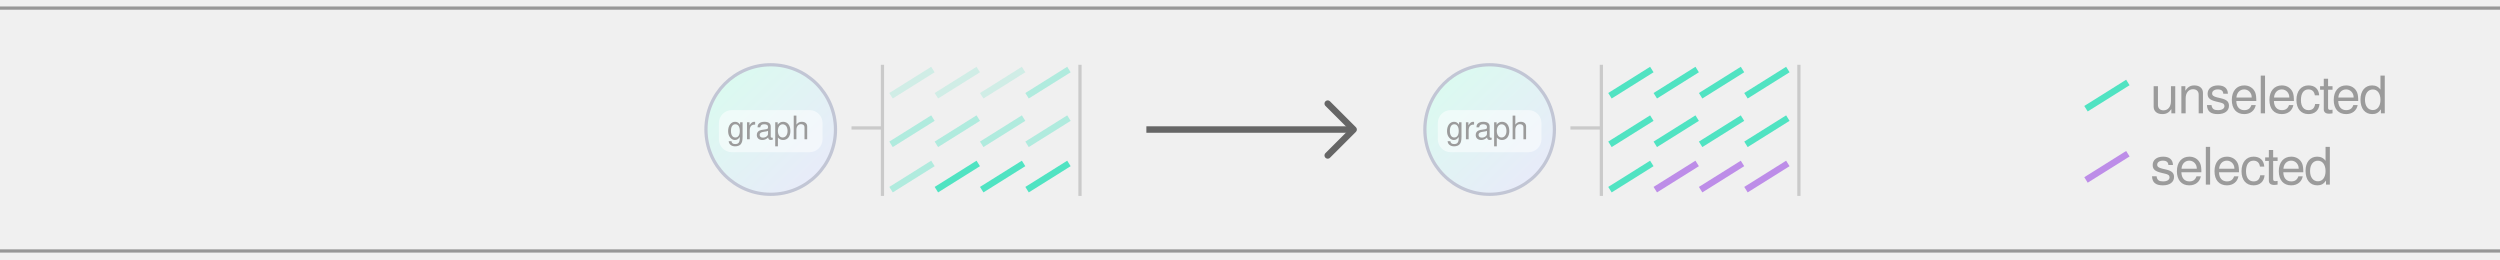
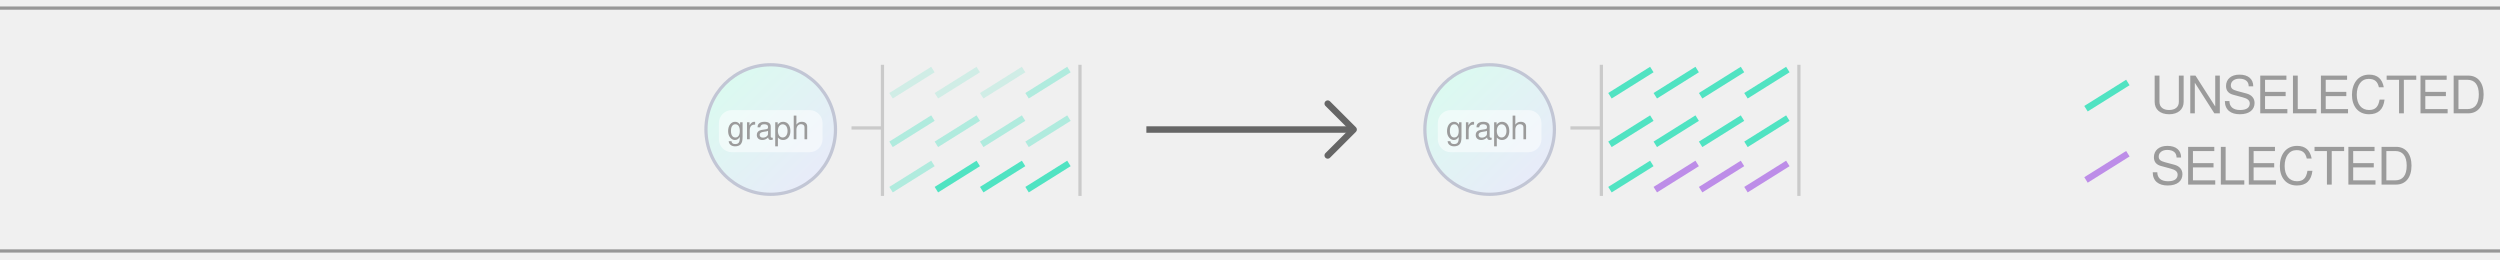
<svg xmlns="http://www.w3.org/2000/svg" xmlns:xlink="http://www.w3.org/1999/xlink" width="772px" height="80px" viewBox="0 0 772 80" version="1.1">
  <defs>
    <rect id="path-1" x="-6" y="2" width="784" height="76" />
    <mask id="mask-2" maskContentUnits="userSpaceOnUse" maskUnits="objectBoundingBox" x="0" y="0" width="784" height="76" fill="white">
      <use xlink:href="#path-1" />
    </mask>
    <linearGradient x1="14.999%" y1="13.838%" x2="87.396%" y2="88.282%" id="linearGradient-3">
      <stop stop-color="#DBFAF0" offset="0%" />
      <stop stop-color="#E8EBF9" offset="97.322%" />
      <stop stop-color="#E8EAF9" offset="100%" />
    </linearGradient>
  </defs>
  <g id="Graph-Functions---selection" stroke="none" stroke-width="1" fill="none" fill-rule="evenodd">
    <use id="Rectangle" stroke="#979797" mask="url(#mask-2)" stroke-width="2" xlink:href="#path-1" />
    <g id="select_last_edges_created" transform="translate(218, 20)">
      <g id="Wireframe-Line-01" transform="translate(136, 10)" stroke="#666666">
        <g>
          <polyline id="arrowhead" stroke-width="2" stroke-linecap="round" stroke-linejoin="round" points="56 2 64 10 56 18" />
          <path d="M63,10 L0,10" id="Line" stroke-width="2" />
        </g>
      </g>
      <g id="small_icon__select_last_edges_created-copy">
        <g id="graph-object">
          <ellipse id="graph-shape" stroke="#C2C6D5" stroke-width="1" fill="url(#linearGradient-3)" fill-rule="evenodd" cx="20" cy="20" rx="20" ry="20" />
          <rect id="graph-text-box" fill-opacity="0.528" fill="#FFFFFF" fill-rule="evenodd" x="4" y="14" width="32" height="13" rx="4" />
          <text id="graph-text" font-family="Helvetica-Light, Helvetica" font-size="10" font-weight="300" fill="#9B9B9B">
            <tspan x="6.5" y="23">graph</tspan>
          </text>
        </g>
        <path d="M54.5,0.5 L54.5,40" id="Line" stroke="#CACACA" stroke-linecap="square" />
        <path d="M115.5,0.5 L115.5,40" id="Line" stroke="#CACACA" stroke-linecap="square" />
        <path d="M54.266,19.512 L45.445,19.512" id="Line" stroke="#CACACA" stroke-linecap="square" />
        <path d="M58,9.038 L69.237,2" id="small_icon_edge-copy" stroke-opacity="0.2" stroke="#50E3C2" stroke-width="2" stroke-linecap="square" />
        <path d="M58,24.038 L69.237,17" id="small_icon_edge-copy-2" stroke-opacity="0.396" stroke="#50E3C2" stroke-width="2" stroke-linecap="square" />
        <path d="M58,38.038 L69.237,31" id="small_icon_edge-copy-3" stroke-opacity="0.396" stroke="#50E3C2" stroke-width="2" stroke-linecap="square" />
        <path d="M72,9.038 L83.237,2" id="small_icon_edge-copy-6" stroke-opacity="0.2" stroke="#50E3C2" stroke-width="2" stroke-linecap="square" />
        <path d="M72,24.038 L83.237,17" id="small_icon_edge-copy-5" stroke-opacity="0.396" stroke="#50E3C2" stroke-width="2" stroke-linecap="square" />
        <path d="M72,38.038 L83.237,31" id="small_icon_edge-copy-4" stroke="#50E3C2" stroke-width="2" stroke-linecap="square" />
        <path d="M86,9.038 L97.237,2" id="small_icon_edge-copy-9" stroke-opacity="0.2" stroke="#50E3C2" stroke-width="2" stroke-linecap="square" />
        <path d="M86,24.038 L97.237,17" id="small_icon_edge-copy-8" stroke-opacity="0.396" stroke="#50E3C2" stroke-width="2" stroke-linecap="square" />
        <path d="M86,38.038 L97.237,31" id="small_icon_edge-copy-7" stroke="#50E3C2" stroke-width="2" stroke-linecap="square" />
        <path d="M100,9.038 L111.237,2" id="small_icon_edge-copy-12" stroke-opacity="0.396" stroke="#50E3C2" stroke-width="2" stroke-linecap="square" />
        <path d="M100,24.038 L111.237,17" id="small_icon_edge-copy-11" stroke-opacity="0.396" stroke="#50E3C2" stroke-width="2" stroke-linecap="square" />
        <path d="M100,38.038 L111.237,31" id="small_icon_edge-copy-10" stroke="#50E3C2" stroke-width="2" stroke-linecap="square" />
      </g>
      <g id="small_icon__select_last_edges_created-copy-2" transform="translate(222, 0)">
        <g id="graph-object">
          <ellipse id="graph-shape" stroke="#C2C6D5" stroke-width="1" fill="url(#linearGradient-3)" fill-rule="evenodd" cx="20" cy="20" rx="20" ry="20" />
          <rect id="graph-text-box" fill-opacity="0.528" fill="#FFFFFF" fill-rule="evenodd" x="4" y="14" width="32" height="13" rx="4" />
          <text id="graph-text" font-family="Helvetica-Light, Helvetica" font-size="10" font-weight="300" fill="#9B9B9B">
            <tspan x="6.5" y="23">graph</tspan>
          </text>
        </g>
        <path d="M54.5,0.5 L54.5,40" id="Line" stroke="#CACACA" stroke-linecap="square" />
        <path d="M115.5,0.5 L115.5,40" id="Line" stroke="#CACACA" stroke-linecap="square" />
        <path d="M54.266,19.512 L45.445,19.512" id="Line" stroke="#CACACA" stroke-linecap="square" />
        <path d="M58,9.038 L69.237,2" id="small_icon_edge-copy" stroke="#50E3C2" stroke-width="2" stroke-linecap="square" />
        <path d="M58,24.038 L69.237,17" id="small_icon_edge-copy-2" stroke="#50E3C2" stroke-width="2" stroke-linecap="square" />
        <path d="M58,38.038 L69.237,31" id="small_icon_edge-copy-3" stroke="#50E3C2" stroke-width="2" stroke-linecap="square" />
        <path d="M72,9.038 L83.237,2" id="small_icon_edge-copy-6" stroke="#50E3C2" stroke-width="2" stroke-linecap="square" />
        <path d="M72,24.038 L83.237,17" id="small_icon_edge-copy-5" stroke="#50E3C2" stroke-width="2" stroke-linecap="square" />
        <path d="M72,38.038 L83.237,31" id="small_icon_edge-copy-4" stroke="#BD8DE8" stroke-width="2" stroke-linecap="square" />
        <path d="M86,9.038 L97.237,2" id="small_icon_edge-copy-9" stroke="#50E3C2" stroke-width="2" stroke-linecap="square" />
        <path d="M86,24.038 L97.237,17" id="small_icon_edge-copy-8" stroke="#50E3C2" stroke-width="2" stroke-linecap="square" />
        <path d="M86,38.038 L97.237,31" id="small_icon_edge-copy-7" stroke="#BD8DE8" stroke-width="2" stroke-linecap="square" />
        <path d="M100,9.038 L111.237,2" id="small_icon_edge-copy-12" stroke="#50E3C2" stroke-width="2" stroke-linecap="square" />
        <path d="M100,24.038 L111.237,17" id="small_icon_edge-copy-11" stroke="#50E3C2" stroke-width="2" stroke-linecap="square" />
        <path d="M100,38.038 L111.237,31" id="small_icon_edge-copy-10" stroke="#BD8DE8" stroke-width="2" stroke-linecap="square" />
      </g>
    </g>
    <g id="selected_unselected_edges" transform="translate(645, 20)">
-       <text id="unselected" font-family="HelveticaNeue, Helvetica Neue" font-size="16" font-weight="normal" letter-spacing="-0.417" fill="#9B9B9B">
-         <tspan x="19" y="15">unselected</tspan>
+       <text id="UNSELECTED" font-family="HelveticaNeue, Helvetica Neue" font-size="16" font-weight="normal" letter-spacing="-0.417" fill="#9B9B9B">
+         <tspan x="19" y="15">UNSELECTED</tspan>
      </text>
-       <text id="selected" font-family="HelveticaNeue, Helvetica Neue" font-size="16" font-weight="normal" letter-spacing="-0.417" fill="#9B9B9B">
-         <tspan x="19" y="37">selected</tspan>
+       <text id="SELECTED" font-family="HelveticaNeue, Helvetica Neue" font-size="16" font-weight="normal" letter-spacing="-0.417" fill="#9B9B9B">
+         <tspan x="19" y="37">SELECTED</tspan>
      </text>
      <path d="M0,13.038 L11.237,6" id="small_icon_edge-copy-10" stroke="#50E3C2" stroke-width="2" stroke-linecap="square" />
      <path d="M0,35.038 L11.237,28" id="small_icon_edge-copy-31" stroke="#BD8DE8" stroke-width="2" stroke-linecap="square" />
    </g>
  </g>
</svg>
